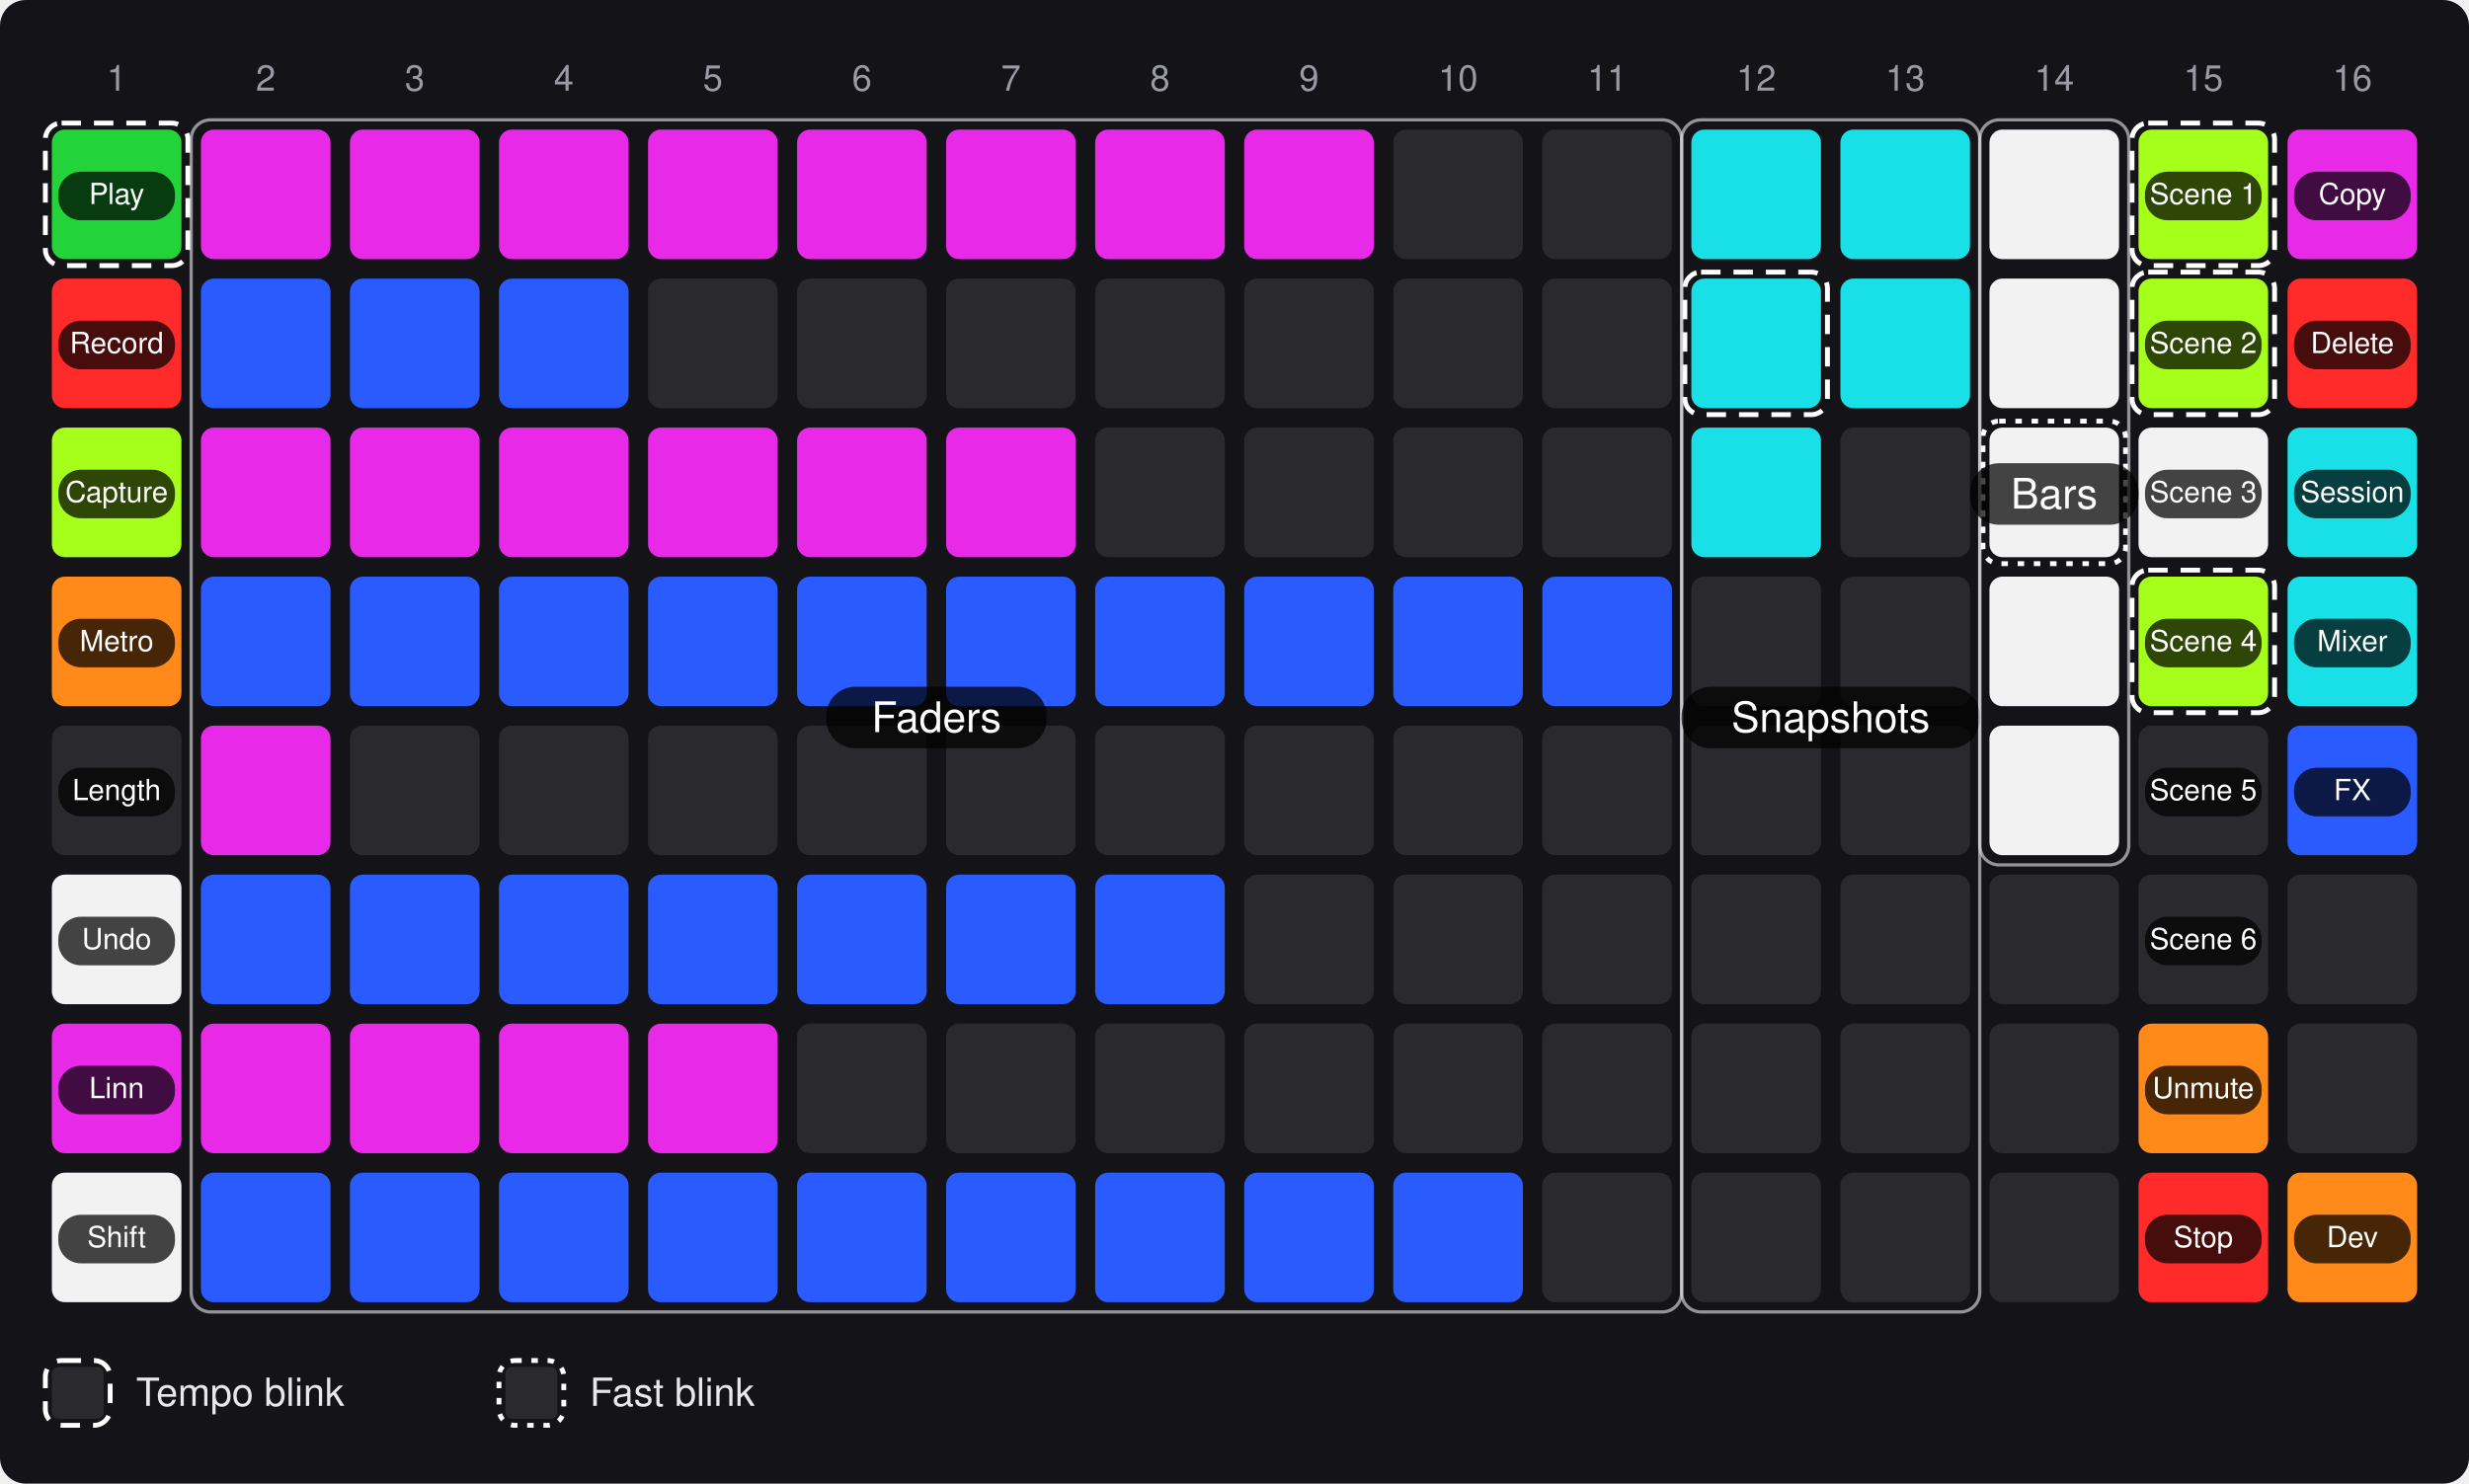
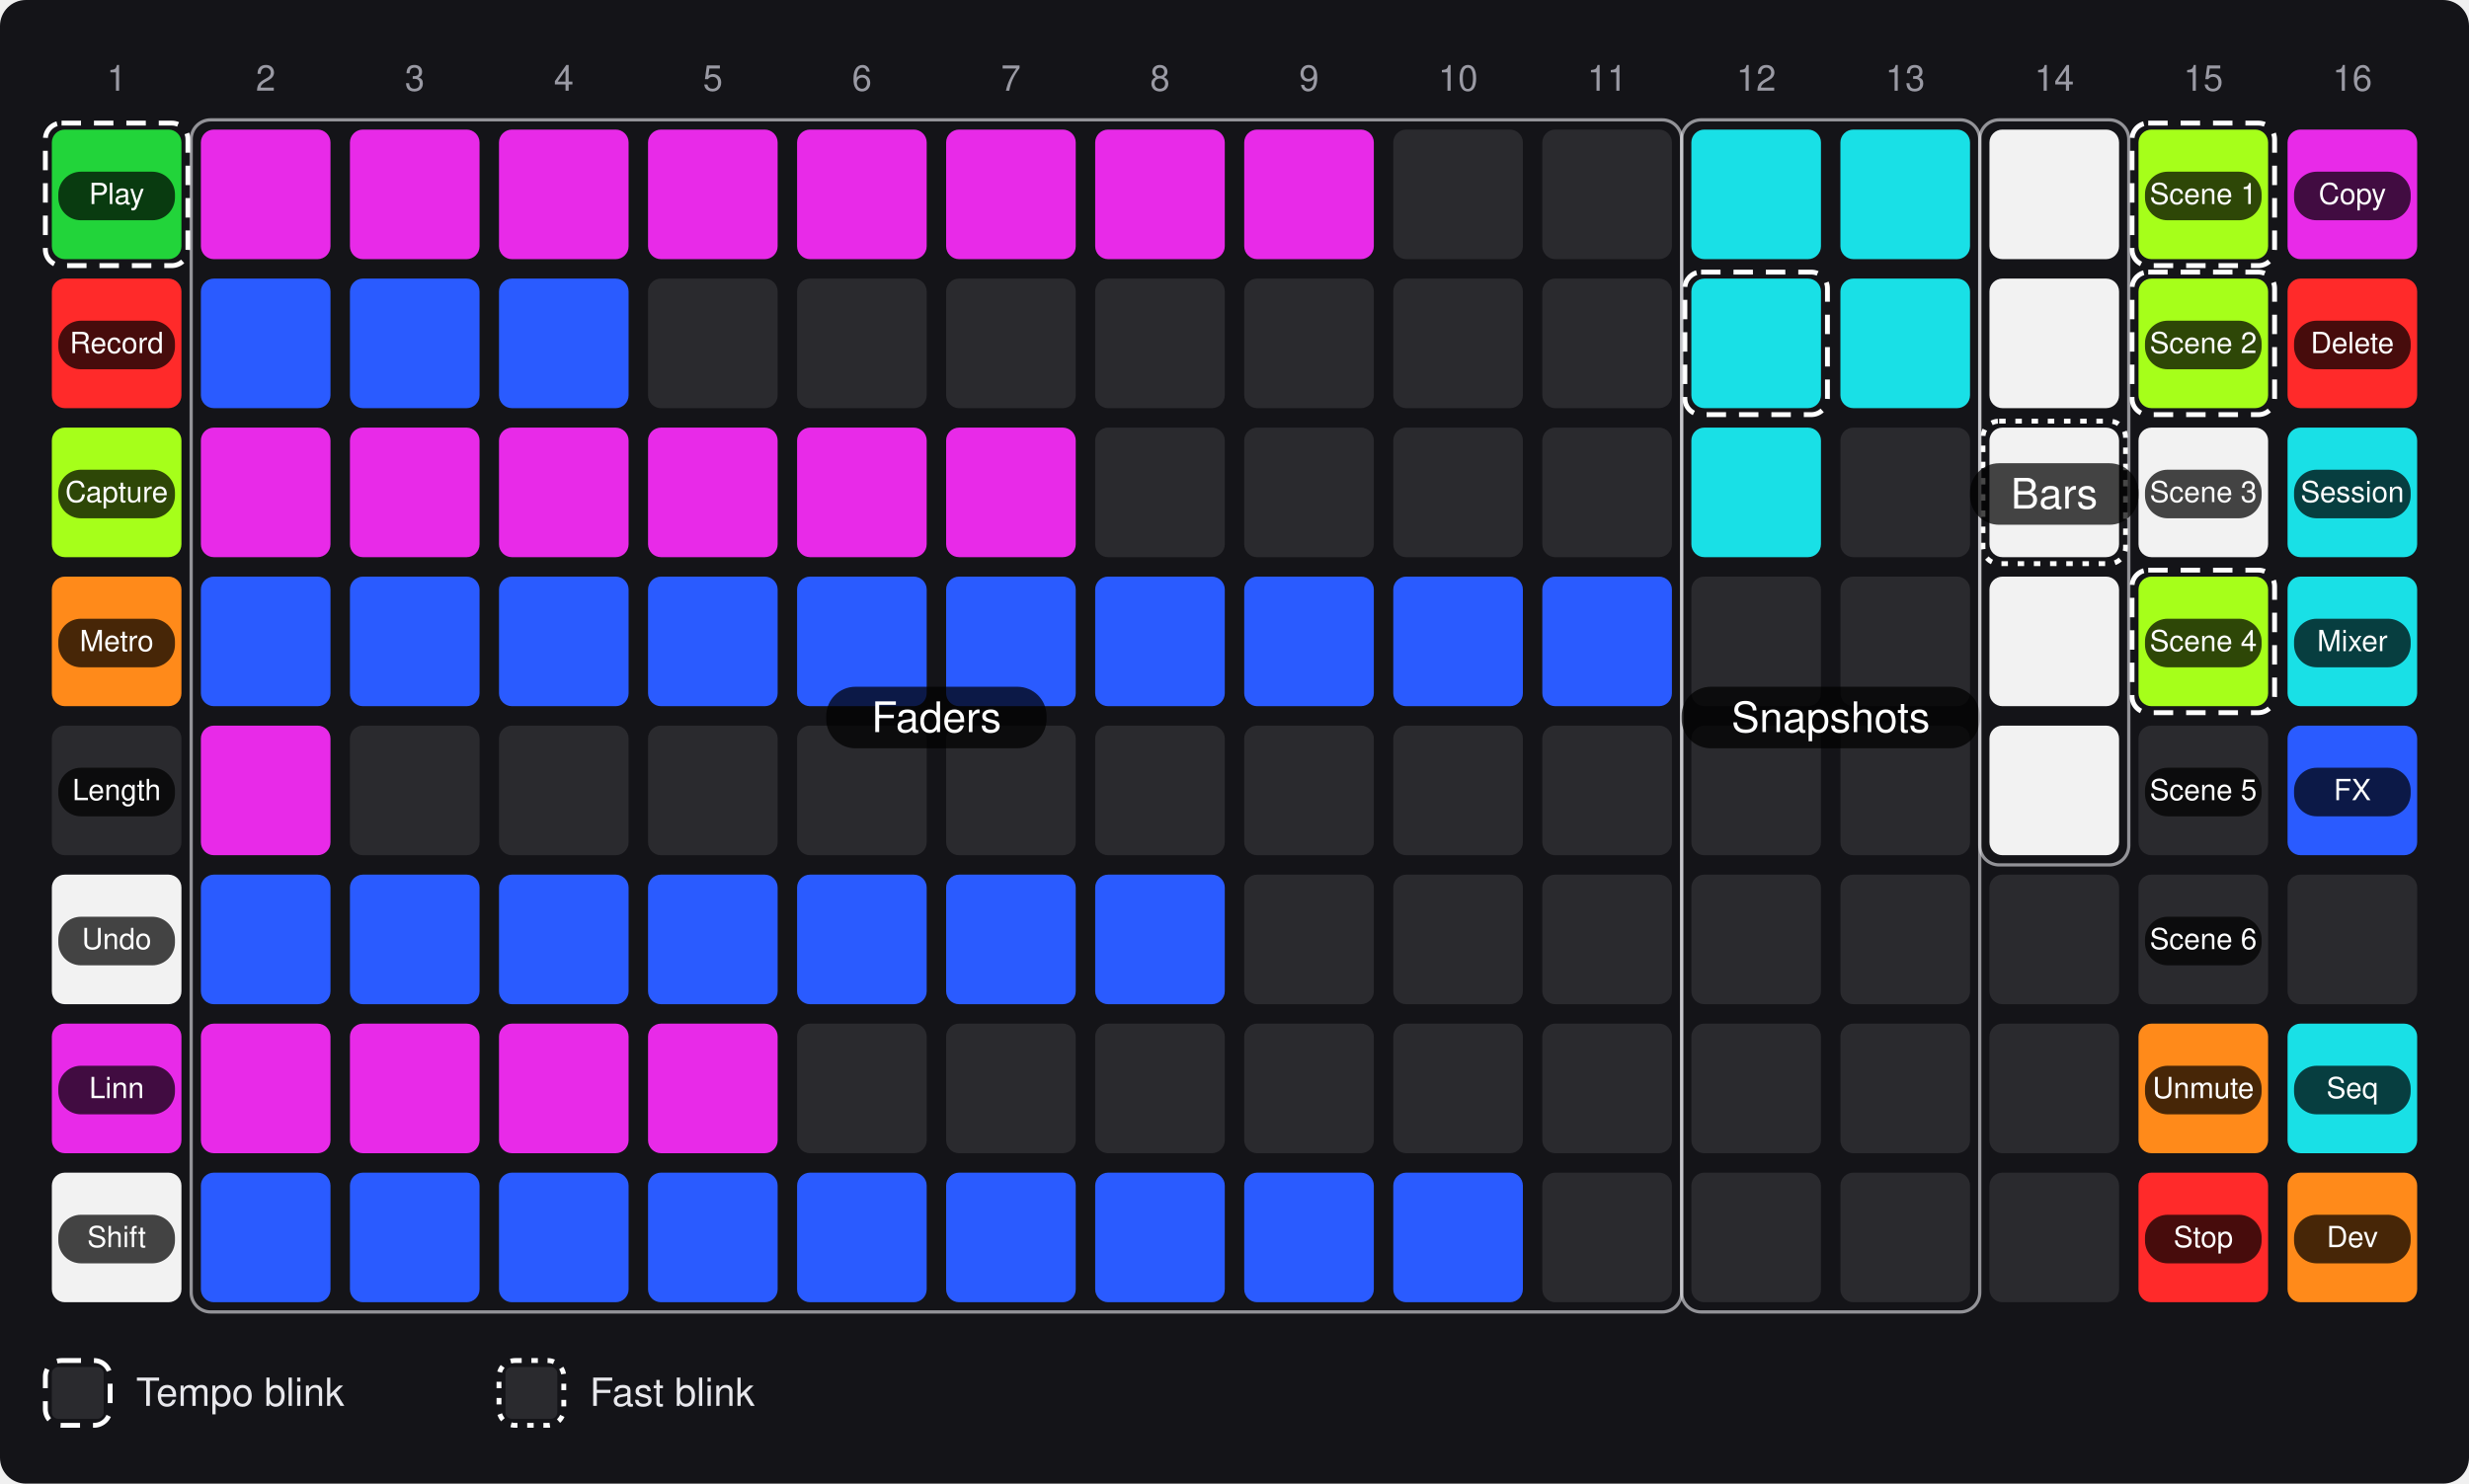
<svg xmlns="http://www.w3.org/2000/svg" width="762" height="458" viewBox="0 0 762 458" font-family="Helvetica, Arial, sans-serif">
  <rect x="0" y="0" width="762" height="458" rx="8" fill="#141418" />
  <text x="36" y="28" font-size="11" fill="#9a9aa4" text-anchor="middle">1</text>
  <text x="82" y="28" font-size="11" fill="#9a9aa4" text-anchor="middle">2</text>
  <text x="128" y="28" font-size="11" fill="#9a9aa4" text-anchor="middle">3</text>
  <text x="174" y="28" font-size="11" fill="#9a9aa4" text-anchor="middle">4</text>
  <text x="220" y="28" font-size="11" fill="#9a9aa4" text-anchor="middle">5</text>
  <text x="266" y="28" font-size="11" fill="#9a9aa4" text-anchor="middle">6</text>
  <text x="312" y="28" font-size="11" fill="#9a9aa4" text-anchor="middle">7</text>
  <text x="358" y="28" font-size="11" fill="#9a9aa4" text-anchor="middle">8</text>
  <text x="404" y="28" font-size="11" fill="#9a9aa4" text-anchor="middle">9</text>
  <text x="450" y="28" font-size="11" fill="#9a9aa4" text-anchor="middle">10</text>
  <text x="496" y="28" font-size="11" fill="#9a9aa4" text-anchor="middle">11</text>
  <text x="542" y="28" font-size="11" fill="#9a9aa4" text-anchor="middle">12</text>
  <text x="588" y="28" font-size="11" fill="#9a9aa4" text-anchor="middle">13</text>
  <text x="634" y="28" font-size="11" fill="#9a9aa4" text-anchor="middle">14</text>
  <text x="680" y="28" font-size="11" fill="#9a9aa4" text-anchor="middle">15</text>
  <text x="726" y="28" font-size="11" fill="#9a9aa4" text-anchor="middle">16</text>
  <rect x="16" y="40" width="40" height="40" rx="4" fill="#22d43a" />
  <rect x="14" y="38" width="44" height="44" rx="5" fill="none" stroke="#ffffff" stroke-width="1.5" stroke-dasharray="6 4" />
  <rect x="16" y="86" width="40" height="40" rx="4" fill="#ff2a2a" />
  <rect x="16" y="132" width="40" height="40" rx="4" fill="#a6ff1a" />
  <rect x="16" y="178" width="40" height="40" rx="4" fill="#ff8a1a" />
  <rect x="16" y="224" width="40" height="40" rx="4" fill="#2a2a2e" />
  <rect x="16" y="270" width="40" height="40" rx="4" fill="#f2f2f2" />
  <rect x="16" y="316" width="40" height="40" rx="4" fill="#e82ae8" />
  <rect x="16" y="362" width="40" height="40" rx="4" fill="#f2f2f2" />
  <rect x="62" y="40" width="40" height="40" rx="4" fill="#e82ae8" />
  <rect x="62" y="86" width="40" height="40" rx="4" fill="#2a5bff" />
  <rect x="62" y="132" width="40" height="40" rx="4" fill="#e82ae8" />
  <rect x="62" y="178" width="40" height="40" rx="4" fill="#2a5bff" />
  <rect x="62" y="224" width="40" height="40" rx="4" fill="#e82ae8" />
  <rect x="62" y="270" width="40" height="40" rx="4" fill="#2a5bff" />
  <rect x="62" y="316" width="40" height="40" rx="4" fill="#e82ae8" />
  <rect x="62" y="362" width="40" height="40" rx="4" fill="#2a5bff" />
  <rect x="108" y="40" width="40" height="40" rx="4" fill="#e82ae8" />
  <rect x="108" y="86" width="40" height="40" rx="4" fill="#2a5bff" />
  <rect x="108" y="132" width="40" height="40" rx="4" fill="#e82ae8" />
  <rect x="108" y="178" width="40" height="40" rx="4" fill="#2a5bff" />
  <rect x="108" y="224" width="40" height="40" rx="4" fill="#2a2a2e" />
  <rect x="108" y="270" width="40" height="40" rx="4" fill="#2a5bff" />
  <rect x="108" y="316" width="40" height="40" rx="4" fill="#e82ae8" />
  <rect x="108" y="362" width="40" height="40" rx="4" fill="#2a5bff" />
  <rect x="154" y="40" width="40" height="40" rx="4" fill="#e82ae8" />
  <rect x="154" y="86" width="40" height="40" rx="4" fill="#2a5bff" />
  <rect x="154" y="132" width="40" height="40" rx="4" fill="#e82ae8" />
  <rect x="154" y="178" width="40" height="40" rx="4" fill="#2a5bff" />
  <rect x="154" y="224" width="40" height="40" rx="4" fill="#2a2a2e" />
  <rect x="154" y="270" width="40" height="40" rx="4" fill="#2a5bff" />
  <rect x="154" y="316" width="40" height="40" rx="4" fill="#e82ae8" />
  <rect x="154" y="362" width="40" height="40" rx="4" fill="#2a5bff" />
  <rect x="200" y="40" width="40" height="40" rx="4" fill="#e82ae8" />
  <rect x="200" y="86" width="40" height="40" rx="4" fill="#2a2a2e" />
  <rect x="200" y="132" width="40" height="40" rx="4" fill="#e82ae8" />
  <rect x="200" y="178" width="40" height="40" rx="4" fill="#2a5bff" />
  <rect x="200" y="224" width="40" height="40" rx="4" fill="#2a2a2e" />
  <rect x="200" y="270" width="40" height="40" rx="4" fill="#2a5bff" />
  <rect x="200" y="316" width="40" height="40" rx="4" fill="#e82ae8" />
  <rect x="200" y="362" width="40" height="40" rx="4" fill="#2a5bff" />
  <rect x="246" y="40" width="40" height="40" rx="4" fill="#e82ae8" />
  <rect x="246" y="86" width="40" height="40" rx="4" fill="#2a2a2e" />
  <rect x="246" y="132" width="40" height="40" rx="4" fill="#e82ae8" />
  <rect x="246" y="178" width="40" height="40" rx="4" fill="#2a5bff" />
  <rect x="246" y="224" width="40" height="40" rx="4" fill="#2a2a2e" />
  <rect x="246" y="270" width="40" height="40" rx="4" fill="#2a5bff" />
  <rect x="246" y="316" width="40" height="40" rx="4" fill="#2a2a2e" />
  <rect x="246" y="362" width="40" height="40" rx="4" fill="#2a5bff" />
  <rect x="292" y="40" width="40" height="40" rx="4" fill="#e82ae8" />
  <rect x="292" y="86" width="40" height="40" rx="4" fill="#2a2a2e" />
  <rect x="292" y="132" width="40" height="40" rx="4" fill="#e82ae8" />
  <rect x="292" y="178" width="40" height="40" rx="4" fill="#2a5bff" />
  <rect x="292" y="224" width="40" height="40" rx="4" fill="#2a2a2e" />
  <rect x="292" y="270" width="40" height="40" rx="4" fill="#2a5bff" />
  <rect x="292" y="316" width="40" height="40" rx="4" fill="#2a2a2e" />
  <rect x="292" y="362" width="40" height="40" rx="4" fill="#2a5bff" />
  <rect x="338" y="40" width="40" height="40" rx="4" fill="#e82ae8" />
  <rect x="338" y="86" width="40" height="40" rx="4" fill="#2a2a2e" />
  <rect x="338" y="132" width="40" height="40" rx="4" fill="#2a2a2e" />
  <rect x="338" y="178" width="40" height="40" rx="4" fill="#2a5bff" />
  <rect x="338" y="224" width="40" height="40" rx="4" fill="#2a2a2e" />
  <rect x="338" y="270" width="40" height="40" rx="4" fill="#2a5bff" />
  <rect x="338" y="316" width="40" height="40" rx="4" fill="#2a2a2e" />
  <rect x="338" y="362" width="40" height="40" rx="4" fill="#2a5bff" />
  <rect x="384" y="40" width="40" height="40" rx="4" fill="#e82ae8" />
  <rect x="384" y="86" width="40" height="40" rx="4" fill="#2a2a2e" />
  <rect x="384" y="132" width="40" height="40" rx="4" fill="#2a2a2e" />
  <rect x="384" y="178" width="40" height="40" rx="4" fill="#2a5bff" />
  <rect x="384" y="224" width="40" height="40" rx="4" fill="#2a2a2e" />
  <rect x="384" y="270" width="40" height="40" rx="4" fill="#2a2a2e" />
  <rect x="384" y="316" width="40" height="40" rx="4" fill="#2a2a2e" />
  <rect x="384" y="362" width="40" height="40" rx="4" fill="#2a5bff" />
  <rect x="430" y="40" width="40" height="40" rx="4" fill="#2a2a2e" />
  <rect x="430" y="86" width="40" height="40" rx="4" fill="#2a2a2e" />
  <rect x="430" y="132" width="40" height="40" rx="4" fill="#2a2a2e" />
  <rect x="430" y="178" width="40" height="40" rx="4" fill="#2a5bff" />
  <rect x="430" y="224" width="40" height="40" rx="4" fill="#2a2a2e" />
  <rect x="430" y="270" width="40" height="40" rx="4" fill="#2a2a2e" />
  <rect x="430" y="316" width="40" height="40" rx="4" fill="#2a2a2e" />
  <rect x="430" y="362" width="40" height="40" rx="4" fill="#2a5bff" />
  <rect x="476" y="40" width="40" height="40" rx="4" fill="#2a2a2e" />
  <rect x="476" y="86" width="40" height="40" rx="4" fill="#2a2a2e" />
  <rect x="476" y="132" width="40" height="40" rx="4" fill="#2a2a2e" />
  <rect x="476" y="178" width="40" height="40" rx="4" fill="#2a5bff" />
  <rect x="476" y="224" width="40" height="40" rx="4" fill="#2a2a2e" />
  <rect x="476" y="270" width="40" height="40" rx="4" fill="#2a2a2e" />
  <rect x="476" y="316" width="40" height="40" rx="4" fill="#2a2a2e" />
  <rect x="476" y="362" width="40" height="40" rx="4" fill="#2a2a2e" />
  <rect x="522" y="40" width="40" height="40" rx="4" fill="#19e0e6" />
  <rect x="522" y="86" width="40" height="40" rx="4" fill="#19e0e6" />
  <rect x="520" y="84" width="44" height="44" rx="5" fill="none" stroke="#ffffff" stroke-width="1.5" stroke-dasharray="6 4" />
  <rect x="522" y="132" width="40" height="40" rx="4" fill="#19e0e6" />
  <rect x="522" y="178" width="40" height="40" rx="4" fill="#2a2a2e" />
  <rect x="522" y="224" width="40" height="40" rx="4" fill="#2a2a2e" />
  <rect x="522" y="270" width="40" height="40" rx="4" fill="#2a2a2e" />
  <rect x="522" y="316" width="40" height="40" rx="4" fill="#2a2a2e" />
  <rect x="522" y="362" width="40" height="40" rx="4" fill="#2a2a2e" />
  <rect x="568" y="40" width="40" height="40" rx="4" fill="#19e0e6" />
  <rect x="568" y="86" width="40" height="40" rx="4" fill="#19e0e6" />
  <rect x="568" y="132" width="40" height="40" rx="4" fill="#2a2a2e" />
  <rect x="568" y="178" width="40" height="40" rx="4" fill="#2a2a2e" />
  <rect x="568" y="224" width="40" height="40" rx="4" fill="#2a2a2e" />
  <rect x="568" y="270" width="40" height="40" rx="4" fill="#2a2a2e" />
  <rect x="568" y="316" width="40" height="40" rx="4" fill="#2a2a2e" />
  <rect x="568" y="362" width="40" height="40" rx="4" fill="#2a2a2e" />
  <rect x="614" y="40" width="40" height="40" rx="4" fill="#f2f2f2" />
  <rect x="614" y="86" width="40" height="40" rx="4" fill="#f2f2f2" />
  <rect x="614" y="132" width="40" height="40" rx="4" fill="#f2f2f2" />
  <rect x="612" y="130" width="44" height="44" rx="5" fill="none" stroke="#ffffff" stroke-width="1.5" stroke-dasharray="2 3" />
  <rect x="614" y="178" width="40" height="40" rx="4" fill="#f2f2f2" />
  <rect x="614" y="224" width="40" height="40" rx="4" fill="#f2f2f2" />
  <rect x="614" y="270" width="40" height="40" rx="4" fill="#2a2a2e" />
  <rect x="614" y="316" width="40" height="40" rx="4" fill="#2a2a2e" />
  <rect x="614" y="362" width="40" height="40" rx="4" fill="#2a2a2e" />
  <rect x="660" y="40" width="40" height="40" rx="4" fill="#a6ff1a" />
  <rect x="658" y="38" width="44" height="44" rx="5" fill="none" stroke="#ffffff" stroke-width="1.5" stroke-dasharray="6 4" />
  <rect x="660" y="86" width="40" height="40" rx="4" fill="#a6ff1a" />
  <rect x="658" y="84" width="44" height="44" rx="5" fill="none" stroke="#ffffff" stroke-width="1.5" stroke-dasharray="6 4" />
  <rect x="660" y="132" width="40" height="40" rx="4" fill="#f2f2f2" />
  <rect x="660" y="178" width="40" height="40" rx="4" fill="#a6ff1a" />
  <rect x="658" y="176" width="44" height="44" rx="5" fill="none" stroke="#ffffff" stroke-width="1.5" stroke-dasharray="6 4" />
  <rect x="660" y="224" width="40" height="40" rx="4" fill="#2a2a2e" />
  <rect x="660" y="270" width="40" height="40" rx="4" fill="#2a2a2e" />
  <rect x="660" y="316" width="40" height="40" rx="4" fill="#ff8a1a" />
  <rect x="660" y="362" width="40" height="40" rx="4" fill="#ff2a2a" />
  <rect x="706" y="40" width="40" height="40" rx="4" fill="#e82ae8" />
  <rect x="706" y="86" width="40" height="40" rx="4" fill="#ff2a2a" />
  <rect x="706" y="132" width="40" height="40" rx="4" fill="#19e0e6" />
  <rect x="706" y="178" width="40" height="40" rx="4" fill="#19e0e6" />
  <rect x="706" y="224" width="40" height="40" rx="4" fill="#2a5bff" />
  <rect x="706" y="270" width="40" height="40" rx="4" fill="#2a2a2e" />
-   <rect x="706" y="316" width="40" height="40" rx="4" fill="#2a2a2e" />
+   <rect x="706" y="316" width="40" height="40" rx="4" fill="#19e0e6" />
  <rect x="706" y="362" width="40" height="40" rx="4" fill="#ff8a1a" />
  <rect x="18" y="53" width="36" height="15" rx="7" fill="#000000" fill-opacity="0.72" />
  <text x="36" y="63" font-size="9" fill="#ffffff" text-anchor="middle">Play</text>
  <rect x="18" y="99" width="36" height="15" rx="7" fill="#000000" fill-opacity="0.72" />
  <text x="36" y="109" font-size="9" fill="#ffffff" text-anchor="middle">Record</text>
  <rect x="18" y="145" width="36" height="15" rx="7" fill="#000000" fill-opacity="0.72" />
  <text x="36" y="155" font-size="9" fill="#ffffff" text-anchor="middle">Capture</text>
  <rect x="18" y="191" width="36" height="15" rx="7" fill="#000000" fill-opacity="0.72" />
  <text x="36" y="201" font-size="9" fill="#ffffff" text-anchor="middle">Metro</text>
  <rect x="18" y="237" width="36" height="15" rx="7" fill="#000000" fill-opacity="0.72" />
  <text x="36" y="247" font-size="9" fill="#ffffff" text-anchor="middle">Length</text>
  <rect x="18" y="283" width="36" height="15" rx="7" fill="#000000" fill-opacity="0.72" />
  <text x="36" y="293" font-size="9" fill="#ffffff" text-anchor="middle">Undo</text>
  <rect x="18" y="329" width="36" height="15" rx="7" fill="#000000" fill-opacity="0.72" />
  <text x="36" y="339" font-size="9" fill="#ffffff" text-anchor="middle">Linn</text>
  <rect x="18" y="375" width="36" height="15" rx="7" fill="#000000" fill-opacity="0.72" />
  <text x="36" y="385" font-size="9" fill="#ffffff" text-anchor="middle">Shift</text>
  <rect x="662" y="53" width="36" height="15" rx="7" fill="#000000" fill-opacity="0.72" />
  <text x="680" y="63" font-size="9" fill="#ffffff" text-anchor="middle">Scene 1</text>
  <rect x="662" y="99" width="36" height="15" rx="7" fill="#000000" fill-opacity="0.72" />
  <text x="680" y="109" font-size="9" fill="#ffffff" text-anchor="middle">Scene 2</text>
  <rect x="662" y="145" width="36" height="15" rx="7" fill="#000000" fill-opacity="0.72" />
  <text x="680" y="155" font-size="9" fill="#ffffff" text-anchor="middle">Scene 3</text>
  <rect x="662" y="191" width="36" height="15" rx="7" fill="#000000" fill-opacity="0.72" />
  <text x="680" y="201" font-size="9" fill="#ffffff" text-anchor="middle">Scene 4</text>
  <rect x="662" y="237" width="36" height="15" rx="7" fill="#000000" fill-opacity="0.72" />
  <text x="680" y="247" font-size="9" fill="#ffffff" text-anchor="middle">Scene 5</text>
  <rect x="662" y="283" width="36" height="15" rx="7" fill="#000000" fill-opacity="0.72" />
  <text x="680" y="293" font-size="9" fill="#ffffff" text-anchor="middle">Scene 6</text>
  <rect x="662" y="329" width="36" height="15" rx="7" fill="#000000" fill-opacity="0.72" />
  <text x="680" y="339" font-size="9" fill="#ffffff" text-anchor="middle">Unmute</text>
  <rect x="662" y="375" width="36" height="15" rx="7" fill="#000000" fill-opacity="0.72" />
  <text x="680" y="385" font-size="9" fill="#ffffff" text-anchor="middle">Stop</text>
  <rect x="708" y="53" width="36" height="15" rx="7" fill="#000000" fill-opacity="0.72" />
  <text x="726" y="63" font-size="9" fill="#ffffff" text-anchor="middle">Copy</text>
  <rect x="708" y="99" width="36" height="15" rx="7" fill="#000000" fill-opacity="0.72" />
  <text x="726" y="109" font-size="9" fill="#ffffff" text-anchor="middle">Delete</text>
  <rect x="708" y="145" width="36" height="15" rx="7" fill="#000000" fill-opacity="0.72" />
  <text x="726" y="155" font-size="9" fill="#ffffff" text-anchor="middle">Session</text>
  <rect x="708" y="191" width="36" height="15" rx="7" fill="#000000" fill-opacity="0.72" />
  <text x="726" y="201" font-size="9" fill="#ffffff" text-anchor="middle">Mixer</text>
  <rect x="708" y="237" width="36" height="15" rx="7" fill="#000000" fill-opacity="0.72" />
  <text x="726" y="247" font-size="9" fill="#ffffff" text-anchor="middle">FX</text>
+   <rect x="708" y="329" width="36" height="15" rx="7" fill="#000000" fill-opacity="0.72" />
+   <text x="726" y="339" font-size="9" fill="#ffffff" text-anchor="middle">Seq</text>
  <rect x="708" y="375" width="36" height="15" rx="7" fill="#000000" fill-opacity="0.72" />
  <text x="726" y="385" font-size="9" fill="#ffffff" text-anchor="middle">Dev</text>
  <rect x="59" y="37" width="460" height="368" rx="6" fill="none" stroke="#e8e8ec" stroke-width="1" stroke-opacity="0.6" />
  <rect x="255" y="212" width="68" height="19" rx="9" fill="#000000" fill-opacity="0.72" />
  <text x="289" y="226" font-size="13" fill="#ffffff" text-anchor="middle">Faders</text>
  <rect x="519" y="37" width="92" height="368" rx="6" fill="none" stroke="#e8e8ec" stroke-width="1" stroke-opacity="0.6" />
  <rect x="519" y="212" width="92" height="19" rx="9" fill="#000000" fill-opacity="0.72" />
  <text x="565" y="226" font-size="13" fill="#ffffff" text-anchor="middle">Snapshots</text>
  <rect x="611" y="37" width="46" height="230" rx="6" fill="none" stroke="#e8e8ec" stroke-width="1" stroke-opacity="0.6" />
  <rect x="608" y="143" width="52" height="19" rx="9" fill="#000000" fill-opacity="0.72" />
  <text x="634" y="157" font-size="13" fill="#ffffff" text-anchor="middle">Bars</text>
  <rect x="16" y="422" width="16" height="16" rx="2" fill="#2a2a2e" />
  <rect x="14" y="420" width="20" height="20" rx="5" fill="none" stroke="#ffffff" stroke-width="1.5" stroke-dasharray="6 4" />
  <text x="42" y="434" font-size="12" fill="#e8e8ec">Tempo blink</text>
  <rect x="156" y="422" width="16" height="16" rx="2" fill="#2a2a2e" />
  <rect x="154" y="420" width="20" height="20" rx="5" fill="none" stroke="#ffffff" stroke-width="1.5" stroke-dasharray="2 3" />
  <text x="182" y="434" font-size="12" fill="#e8e8ec">Fast blink</text>
</svg>
